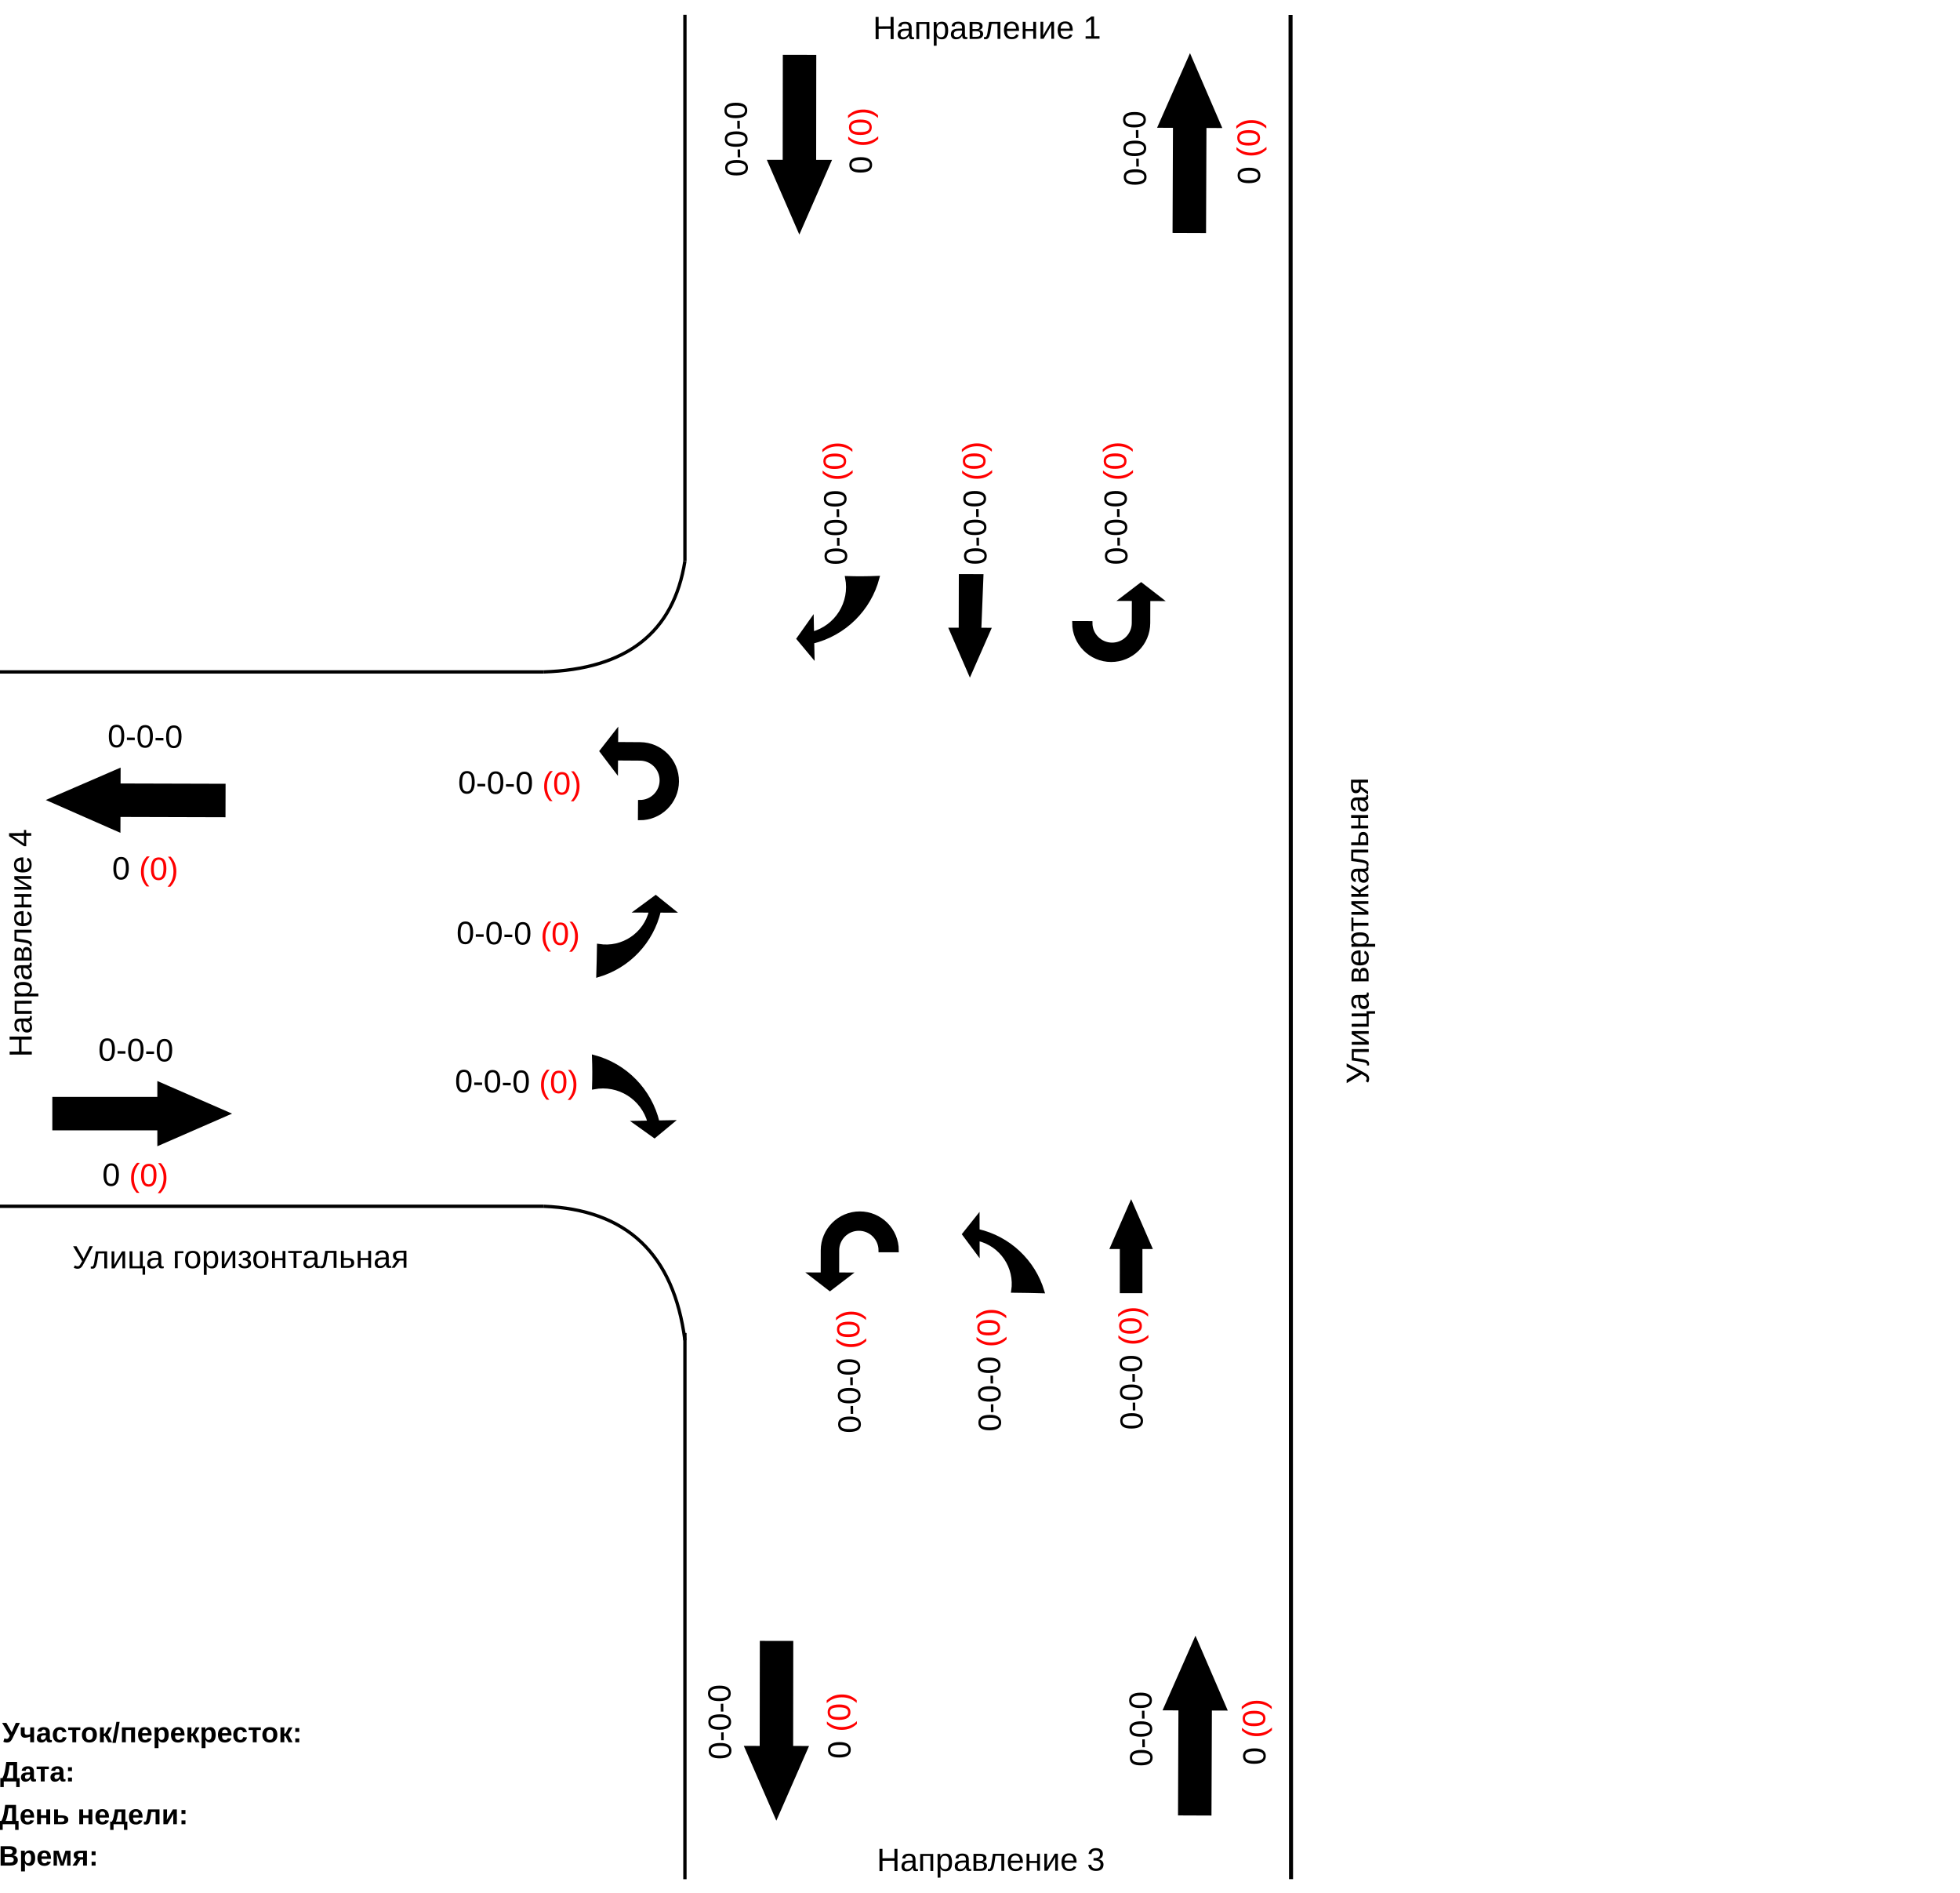
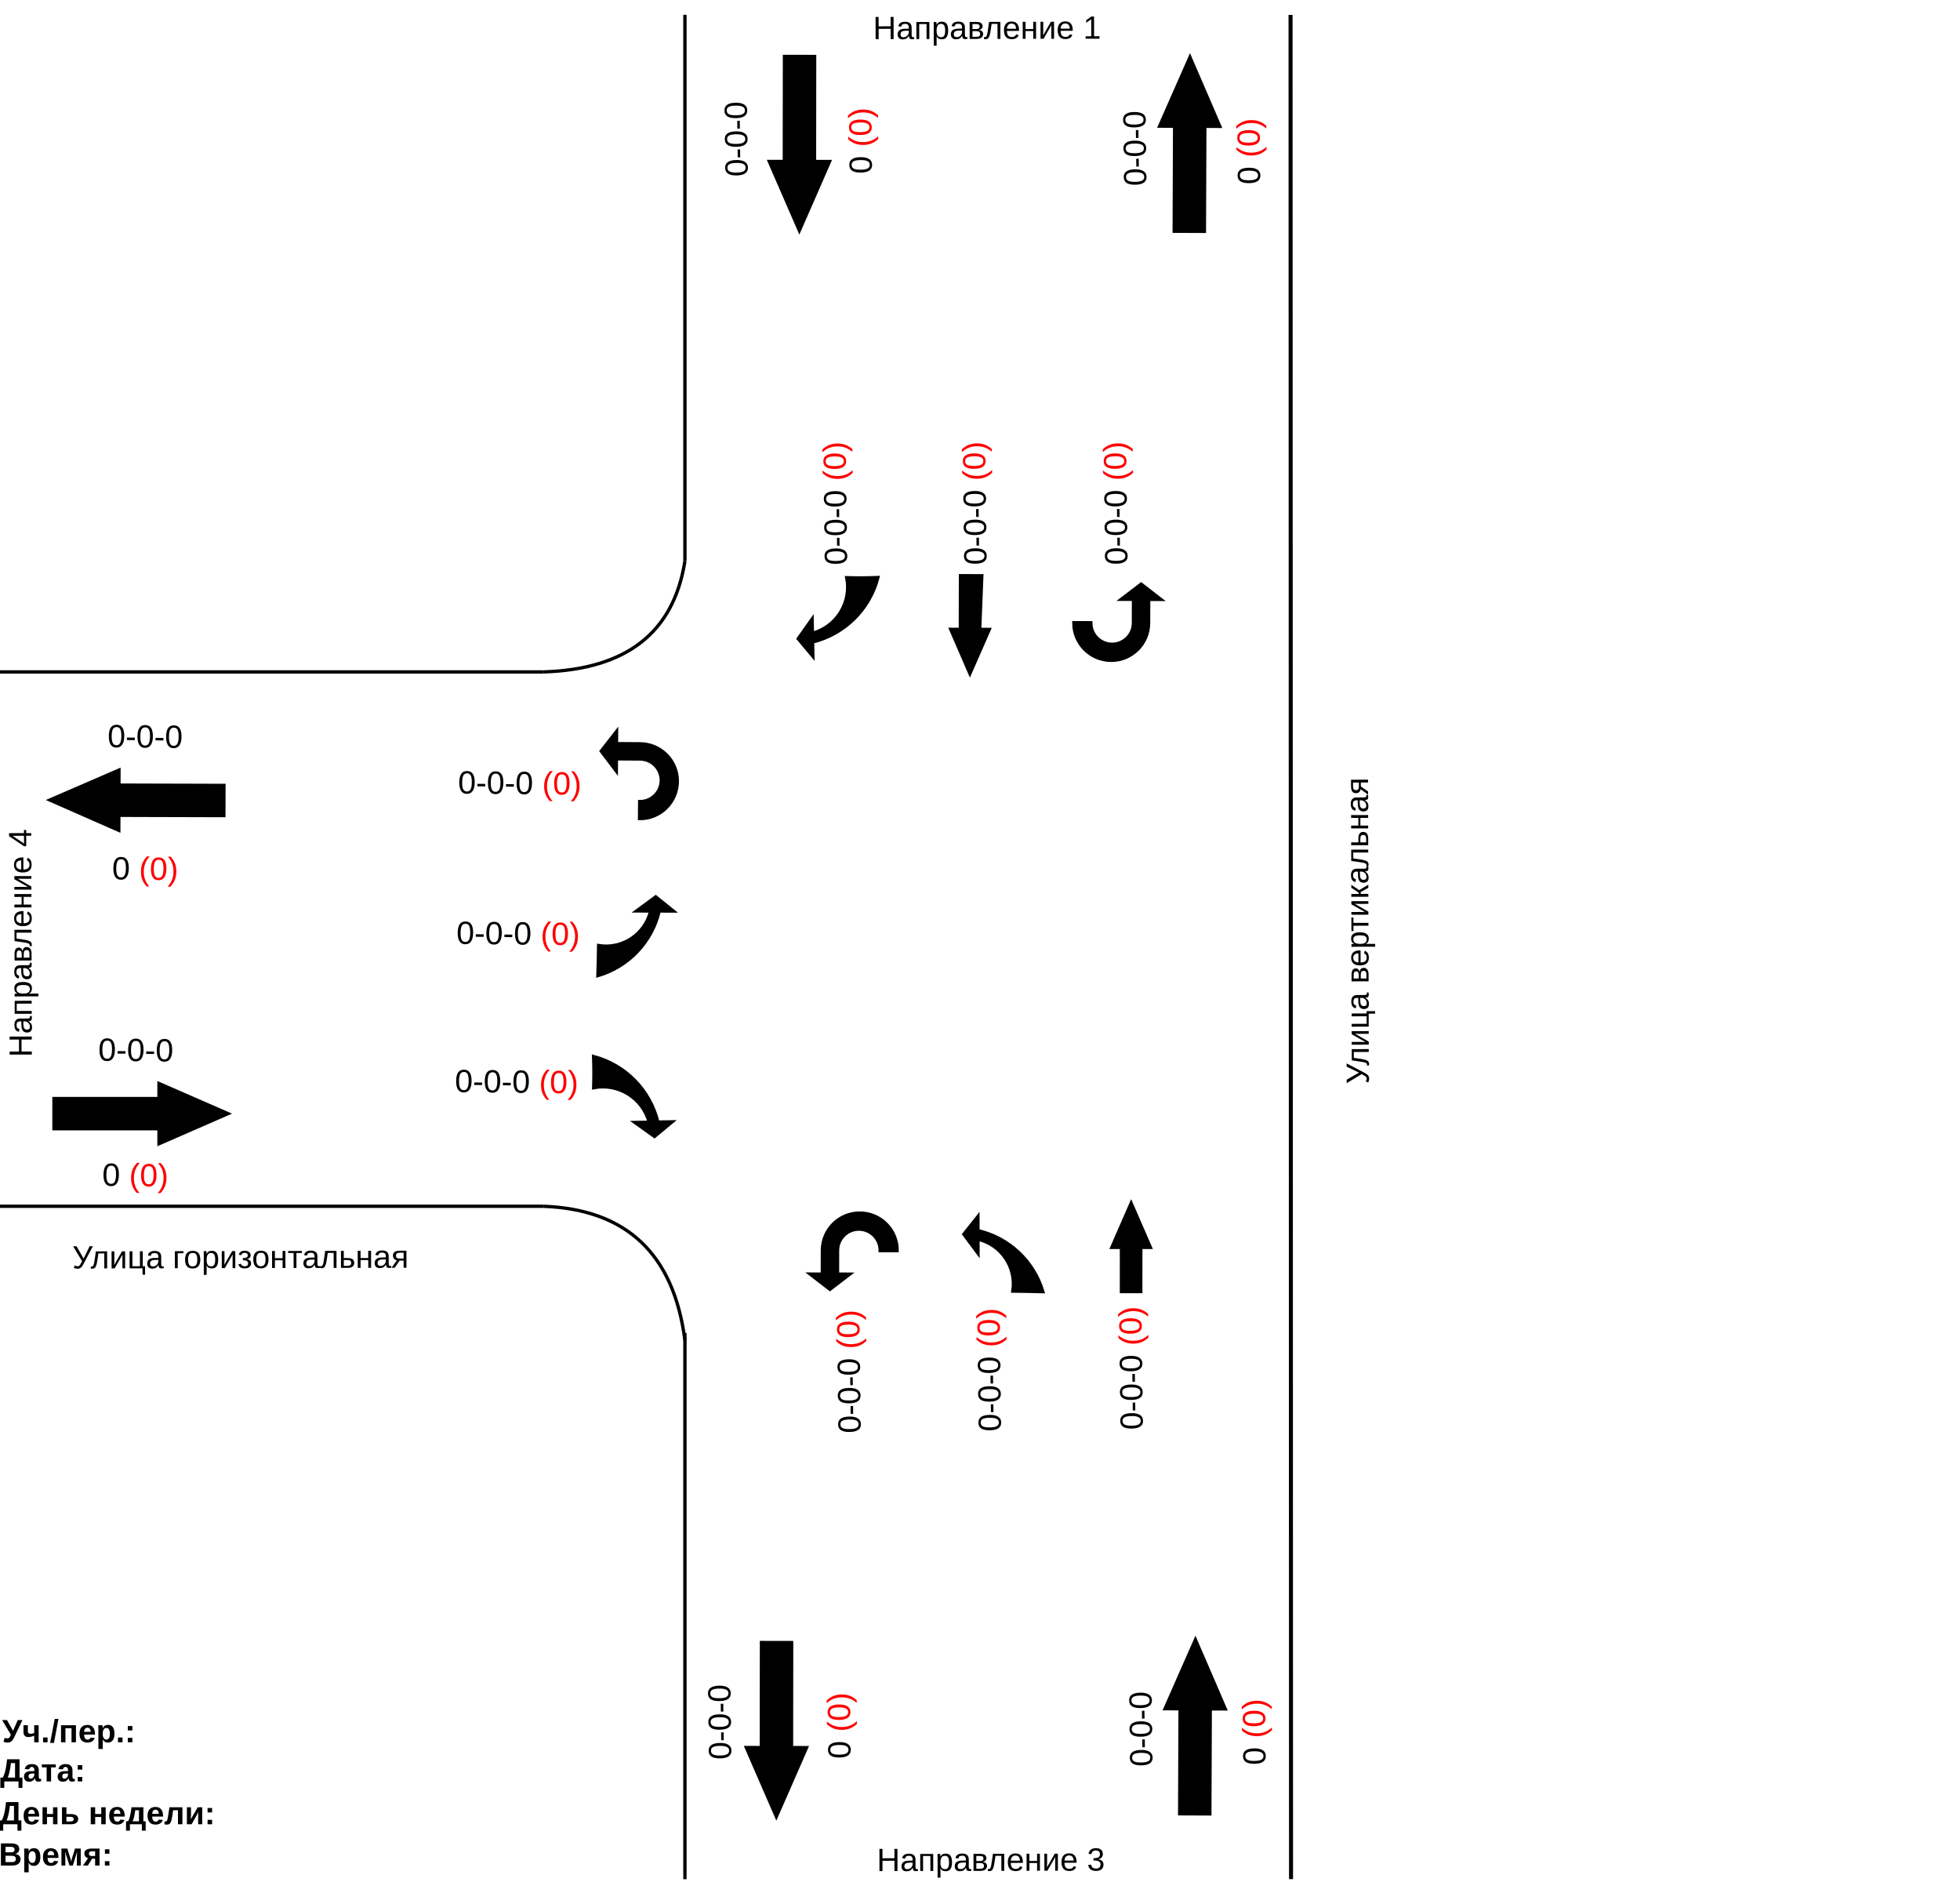
<svg xmlns="http://www.w3.org/2000/svg" xmlns:xlink="http://www.w3.org/1999/xlink" version="1.1" preserveAspectRatio="xMidYMid meet" viewBox="52.848 22.412 973.624 937.842" width="549px" height="530px">
  <rect id="svgEditorBackground" x="393.748" y="-276.635" width="972.87" height="937.493" style="fill:none; stroke: none;" />
  <defs id="svgEditorDefs">
    <polygon id="svgEditorShapeDefs" style="fill:rosybrown;stroke:black;vector-effect:non-scaling-stroke;stroke-width:1px;" />
  </defs>
  <defs>
    <path d="" id="dxt0pp92r" />
    <path d="M246.24 251.21L246.24 86.67" id="afM8RxwbQ" />
    <path d="M379.65 251.21L379.65 86.67" id="cfjMfgChV" />
    <path d="M422.27 284.61L589.65 284.61" id="b5OxVNm4Y" />
    <path d="M422.27 382.55L589.65 382.55" id="g77ZzNZA1" />
    <path d="M246.24 587.45L246.24 422.91" id="f23XxzPdA" />
    <path d="M379.65 587.45L379.65 422.91" id="dkQXXSdND" />
    <path d="" id="bz9rRvdM" />
    <path d="M379.65 422.91C383 396.95 397.21 383.5 422.27 382.55" id="afaO7SXaT" />
    <path d="M379.65 251.21C383 272.69 397.21 283.83 422.27 284.61" id="cvbV071s0" />
    <path d="M203.62 284.61L36.24 284.61" id="a5f9AhvgKh" />
    <path d="M246.24 251.21C242.88 272.69 228.68 283.83 203.62 284.61" id="a2ZFH71Etu" />
    <path d="M203.62 384.75L36.24 384.75" id="b1oZZ1esgB" />
    <path d="" id="b27HAQObv" />
    <path d="M246.24 425.11C242.88 399.15 228.68 385.7 203.62 384.75" id="a81I8t4SQv" />
  </defs>
  <g transform="matrix(1.6488 0 0 1.6488 -12.9192 -114.197)">
    <g>
      <g>
        <g>
          <use xlink:href="#dxt0pp92r" opacity="1" fill-opacity="0" stroke="#000000" stroke-width="1" stroke-opacity="1" />
        </g>
      </g>
      <g>
        <g>
          <use xlink:href="#afM8RxwbQ" opacity="1" fill-opacity="0" stroke="#000000" stroke-width="1" stroke-opacity="1" />
        </g>
      </g>
      <g transform="matrix(1 0 0 1 49.167 0)">
        <g>
                    
                </g>
      </g>
      <g transform="matrix(1 0 0 1 49.167 60.8119)">
        <g>
                    
                </g>
      </g>
      <g transform="matrix(1 0 0 1 0 60.8119)">
        <g>
          <use xlink:href="#f23XxzPdA" opacity="1" fill-opacity="0" stroke="#000000" stroke-width="1" stroke-opacity="1" />
        </g>
      </g>
      <g>
        <g>
          <use xlink:href="#bz9rRvdM" opacity="1" fill-opacity="0" stroke="#000000" stroke-width="1" stroke-opacity="1" />
        </g>
      </g>
      <g transform="matrix(1 0 0 1 49.167 60.8119)">
        <g>
                    
                </g>
      </g>
      <g transform="matrix(1 0 0 1 49.167 0)">
        <g>
                    
                </g>
      </g>
      <g>
        <g>
          <use xlink:href="#a5f9AhvgKh" opacity="1" fill-opacity="0" stroke="#000000" stroke-width="1" stroke-opacity="1" />
        </g>
      </g>
      <g>
        <g>
          <use xlink:href="#a2ZFH71Etu" opacity="1" fill-opacity="0" stroke="#000000" stroke-width="1" stroke-opacity="1" />
        </g>
      </g>
      <g transform="matrix(1 0 0 1 0 60.8119)">
        <g>
          <use xlink:href="#b1oZZ1esgB" opacity="1" fill-opacity="0" stroke="#000000" stroke-width="1" stroke-opacity="1" />
        </g>
      </g>
      <g>
        <g>
          <use xlink:href="#b27HAQObv" opacity="1" fill-opacity="0" stroke="#000000" stroke-width="1" stroke-opacity="1" />
        </g>
      </g>
      <g transform="matrix(1 0 0 1 0 60.8119)">
        <g>
          <use xlink:href="#a81I8t4SQv" opacity="1" fill-opacity="0" stroke="#000000" stroke-width="1" stroke-opacity="1" />
        </g>
      </g>
    </g>
  </g>
  <path d="M-73.572,1.743v-2l3.158,4l-3.158,4v-2h-4.842v-4Z" style="fill:black; stroke:black; vector-effect:non-scaling-stroke;stroke-width:1px;" id="Total_inside_Left_Arrow" transform="matrix(10.7734 0 0 3.71202 924.512 560.544)" />
  <path d="M71.814,-45.95v-2l3.158,4l-3.158,4v-2h-4.842v-4Z" style="fill:black; stroke:black; vector-effect:non-scaling-stroke;stroke-width:1px;" id="Total_outside_Left_Arrow" transform="matrix(-10.7734 -0.0302691 0.0104293 -3.71201 885.97 257.813)" />
  <path d="M-40.868,-86.453v-2l3.158,4l-3.158,4v-2h-4.842v-4Z" style="fill:black; stroke:black; vector-effect:non-scaling-stroke;stroke-width:1px;" id="Total_inside_Up_Arrow" transform="matrix(-0.012489 10.7734 -3.71202 -0.00430312 135.955 541.563)" />
  <path d="M39.003,53.896v-2l3.158,4l-3.158,4v-1.996h-4.842v-4.004Z" style="fill:black; stroke:black; vector-effect:non-scaling-stroke;stroke-width:1px;" id="Total_outside_Up_Arrow" transform="matrix(0.042758 -10.7734 3.712 0.0147324 434.675 503.372)" />
  <path d="M32.249,-84.715v-2l3.158,4l-3.158,4v-2h-4.842v-4Z" style="fill:black; stroke:black; vector-effect:non-scaling-stroke;stroke-width:1px;" id="Total_outside_Down_Arrow" transform="matrix(-0.012489 10.7734 -3.71202 -0.00430312 131.899 541.563)" />
  <path d="M-33.948,55.468v-2l3.158,4l-3.158,4v-2h-4.842v-4Z" style="fill:black; stroke:black; vector-effect:non-scaling-stroke;stroke-width:1px;" id="Total_inside_Down_Arrow" transform="matrix(0.042758 -10.7734 3.712 0.0147324 434.675 503.372)" />
  <path d="M33.584,-20.034a1.8,1.8,0,1,0,0,-3.6h-2v1l-1.25,-1.625l1.25,-1.625v1h2a2.25,2.25,0,0,1,0,6.25Z" style="fill:black; stroke:black; vector-effect:non-scaling-stroke;stroke-width:1px;" id="Down_around_Arrow" transform="matrix(0.00918477 -5.91972 5.91972 0.00918477 608.432 841.395)" />
  <path d="M-24.265,-37.572l1.25,-1.562v1.25a8,8,0,0,1,5.861,5.514a149.211,149.211,0,0,0,-2.687,-0.056a4.17,4.17,0,0,0,-3.174,-4.708v1.25Z" style="fill:black; stroke:black; vector-effect:non-scaling-stroke;stroke-width:1px;" id="Down_left_Arrow" transform="matrix(5.48497 -0.0129675 0.0129675 5.48497 665.299 840.103)" />
  <path d="M42.191,-90.491v-2l3.158,4l-3.158,4v-2h-3.196v-4Z" style="fill:black; stroke:black; vector-effect:non-scaling-stroke;stroke-width:1px;" id="Down_forward_Arrow" transform="matrix(0.00311775 -6.86452 2.36519 0.00107421 823.895 930.519)" />
  <path d="M33.283,18.458a1.8,1.8,0,1,0,0,-3.6h-2v1l-1.25,-1.625l1.25,-1.625v1h2a2.25,2.25,0,0,1,0,6.25Z" style="fill:black; stroke:black; vector-effect:non-scaling-stroke;stroke-width:1px;" id="Up_around_Arrow" transform="matrix(-0.0203657 5.91969 -5.91969 -0.0203657 704.572 134.067)" />
  <path d="M42.155,-21.49v-2l3.158,4l-3.158,4v-2h-3.882v-4.42Z" style="fill:black; stroke:black; vector-effect:non-scaling-stroke;stroke-width:1px;" id="Up_forward_Arrow" transform="matrix(-0.0160832 6.8645 -2.36518 -0.00554151 489.279 44.5352)" />
  <path d="M24.71,-38.283l-1.25,-1.562v1.25a8,8,0,0,0,-5.954,5.622a37.57,37.57,0,0,1,2.752,0.041a4.304,4.304,0,0,1,3.202,-4.913v1.25Z" style="fill:black; stroke:black; vector-effect:non-scaling-stroke;stroke-width:1px;" id="Up_right_Arrow" transform="matrix(-5.55229 0.11306 -0.11306 -5.55229 582.319 123.213)" />
  <path d="M63.096,50.892a1.8,1.8,0,1,0,0,-3.6h-2v1l-1.25,-1.625l1.25,-1.625v1h2a2.25,2.25,0,0,1,0,6.25Z" style="fill:black; stroke:black; vector-effect:non-scaling-stroke;stroke-width:1px;" id="Left_around_Arrow" transform="matrix(5.9196 0.0389758 -0.0389758 5.9196 -0.850919 115.831)" />
  <path d="M53.447,-69.134l1.25,-1.562v1.25a8,8,0,0,1,5.861,5.514a149.211,149.211,0,0,0,-2.687,-0.056a4.17,4.17,0,0,0,-3.174,-4.708v1.25Z" style="fill:black; stroke:black; vector-effect:non-scaling-stroke;stroke-width:1px;" id="Left_left_Arrow" transform="matrix(-0.014636 5.48497 -5.48497 -0.014636 0.154885 172.703)" />
  <path d="M63.796,-69.149l-1.25,-1.562v1.25a8,8,0,0,0,-5.954,5.622a37.57,37.57,0,0,1,2.752,0.041a4.304,4.304,0,0,1,3.202,-4.913v1.25Z" style="fill:black; stroke:black; vector-effect:non-scaling-stroke;stroke-width:1px;" id="Left_right_Arrow" transform="matrix(0.0956043 5.55262 -5.55262 0.0956043 -12.0891 238.049)" />
  <text dy="-0.5em" style="fill:black;font-family:Arial;font-size:20px;" id="e4_text" />
  <text dy="-0.5em" style="fill:black;font-family:Arial;font-size:20px;" id="e2_text" transform="matrix(1 0 0 1 -225.972 62.5768)" />
  <text dy="-0.5em" style="fill:black;font-family:Arial;font-size:20px;" id="e6_text" />
  <text dy="-0.5em" style="fill:black;font-family:Arial;font-size:20px;" id="e8_text" />
  <text style="fill:black;font-family:Arial;font-size:20px;" text-anchor="middle" x="497.903" y="116.134" id="Total_inside_Up" transform="matrix(-0.012085 -0.999927 0.999927 -0.012085 314.185 608.746)">
    <tspan x="517" id="Total_inside_Up" style="font-size:16px;">0-0-0</tspan>
  </text>
  <text style="fill:black;font-family:Arial;font-size:20px;" text-anchor="middle" x="448.733" y="314.182" id="Total_inside_Down" transform="matrix(-0.012085 -0.999927 0.999927 -0.012085 316.503 1345.76)">
    <tspan x="462" id="Total_inside_Down" style="font-size:16px;">0-0-0</tspan>
  </text>
  <text style="fill:black;font-family:Arial;font-size:20px;" text-anchor="middle" x="460.44" y="116.902" id="Total_inside_Left" transform="matrix(0.999945 0.010533 -0.010533 0.999945 -383.479 426.137)">
    <tspan x="505" id="Total_inside_Left" style="font-size:16px;">0-0-0</tspan>
  </text>
  <text style="fill:black;font-family:Arial;font-size:20px;" text-anchor="middle" x="496.739" y="314.071" id="Total_outside_Up" transform="matrix(-0.012085 -0.999927 0.999927 -0.012085 314.185 608.746)">
    <tspan x="510" id="Total_outside_Up" style="font-size:16px;">0-0-0</tspan>
  </text>
  <text style="fill:black;font-family:Arial;font-size:20px;" text-anchor="middle" x="450.612" y="105.031" id="Total_outside_Down" transform="matrix(-0.012085 -0.999927 0.999927 -0.012085 316.503 1345.76)">
    <tspan x="468" id="Total_outside_Down" style="font-size:16px;">0-0-0</tspan>
  </text>
  <text style="fill:black;font-family:Arial;font-size:16px;" text-anchor="middle" x="461.666" y="-38.861" id="Total_outside_Left" transform="matrix(0.999945 0.010533 -0.010533 0.999945 -383.479 426.137)">
    <tspan x="508" id="Total_outside_Left" style="font-size:16px;">0-0-0</tspan>
  </text>
  <text style="fill:black;font-family:Arial;font-size:16px;" x="303.234" y="302.415" id="Up_around" transform="matrix(-0.012085 -0.999927 0.999927 -0.012085 314.185 608.746)">
    <tspan x="303.234" id="Up_around_tspan1">0-0-0 </tspan>
    <tspan dx="0" id="Up_around_tspan2" fill="red">(0)</tspan>
  </text>
  <text style="fill:black;font-family:Arial;font-size:16px;" text-anchor="end" x="-193.582" y="164.704" id="Down_around" transform="matrix(-0.012085 -0.999927 0.999927 -0.012085 314.185 608.746)">
    <tspan x="-65" id="Down_around_tspan1">0-0-0 </tspan>
    <tspan dx="0" id="Down_around_tspan2" fill="red">(0)</tspan>
  </text>
  <text style="fill:black;font-family:Arial;font-size:16px;" text-anchor="end" x="665.515" y="-17.709" id="Left_around" transform="matrix(0.999945 0.010533 -0.010533 0.999945 -383.479 426.137)">
    <tspan x="725" id="Left_around_tspan1">0-0-0 </tspan>
    <tspan dx="0" id="Left_around_tspan2" fill="red">(0)</tspan>
  </text>
  <text style="fill:black;font-family:Arial;font-size:16px;" x="304.847" y="163.152" id="Up_right" transform="matrix(-0.012085 -0.999927 0.999927 -0.012085 314.185 608.746)">
    <tspan x="304.847" id="Up_right_tspan1">0-0-0 </tspan>
    <tspan dx="0" id="Up_right_tspan2" fill="red">(0)</tspan>
  </text>
  <text style="fill:black;font-family:Arial;font-size:16px;" text-anchor="end" x="601.476" y="130.609" id="Left_right" transform="matrix(0.999945 0.010533 -0.010533 0.999945 -383.479 426.137)">
    <tspan x="725" id="Left_right_tspan1">0-0-0 </tspan>
    <tspan dx="0" id="Left_right_tspan2" fill="red">(0)</tspan>
  </text>
  <text style="fill:black;font-family:Arial;font-size:16px;" x="304.08" y="232.429" id="Up_forward" transform="matrix(-0.012085 -0.999927 0.999927 -0.012085 314.185 608.746)">
    <tspan x="304.08" id="Up_forward_tspan1">0-0-0 </tspan>
    <tspan dx="0" id="Up_forward_tspan2" fill="red">(0)</tspan>
  </text>
  <text style="fill:black;font-family:Arial;font-size:16px;" text-anchor="end" x="-169.942" y="304.861" id="Down_forward" transform="matrix(-0.012085 -0.999927 0.999927 -0.012085 314.185 608.746)">
    <tspan x="-65" id="Down_forward_tspan1">0-0-0 </tspan>
    <tspan dx="0" id="Down_forward_tspan2" fill="red">(0)</tspan>
  </text>
  <text style="fill:black;font-family:Arial;font-size:16px;" text-anchor="end" x="-194.934" y="234.389" id="Down_left" transform="matrix(-0.012085 -0.999927 0.999927 -0.012085 314.185 608.746)">
    <tspan x="-65" id="Down_Left_tspan1">0-0-0 </tspan>
    <tspan dx="0" id="Down_Left_tspan2" fill="red">(0)</tspan>
  </text>
  <text style="fill:black;font-family:Arial;font-size:16px;" text-anchor="end" x="600.046" y="57" id="Left_left" transform="matrix(0.999945 0.010533 -0.010533 0.999945 -383.479 426.137)">
    <tspan x="725" id="Left_Left_tspan1">0-0-0 </tspan>
    <tspan dx="0" id="Left_Left_tspan2" fill="red">(0)</tspan>
  </text>
  <text style="fill:black;font-family:Arial;font-size:16px;" text-anchor="middle" x="534.912" y="93.62" id="TotalSum_inside_Up" transform="matrix(-0.00908829 -0.999959 0.999959 -0.00908829 397.429 669.029)">
    <tspan x="577" id="TotalSum_inside_Up_tspan1">0 </tspan>
    <tspan dx="0" id="TotalSum_inside_Up_tspan2" fill="red">(0)</tspan>
  </text>
  <text style="fill:black;font-family:Arial;font-size:16px;" text-anchor="middle" x="-249.38" y="282" id="TotalSum_inside_Down" transform="matrix(-0.00908829 -0.999959 0.999959 -0.00908829 397.429 669.029)">
    <tspan x="-215" id="TotalSum_inside_Down_tspan1">0 </tspan>
    <tspan dx="0" id="TotalSum_inside_Down_tspan2" fill="red">(0)</tspan>
  </text>
  <text style="fill:black;font-family:Arial;font-size:16px;" text-anchor="middle" x="481.386" y="-13.102" id="TotalSum_inside_Left" transform="matrix(0.999922 0.0125281 -0.0125281 0.999922 -407.109 616.955)">
    <tspan x="527" id="TotalSum_inside_Left_tspan1">0 </tspan>
    <tspan dx="0" id="TotalSum_inside_Left_tspan2" fill="red">(0)</tspan>
  </text>
  <text style="fill:black;font-family:Arial;font-size:16px;" text-anchor="middle" x="530.941" y="286.439" id="TotalSum_outside_Up" transform="matrix(-0.00908829 -0.999959 0.999959 -0.00908829 397.429 669.029)">
    <tspan x="570" id="TotalSum_outside_Up_tspan1">0 </tspan>
    <tspan dx="0" id="TotalSum_outside_Up_tspan2" fill="red">(0)</tspan>
  </text>
  <text style="fill:black;font-family:Arial;font-size:16px;" text-anchor="middle" x="-249.726" y="75.875" id="TotalSum_outside_Down" transform="matrix(-0.00908829 -0.999959 0.999959 -0.00908829 397.429 669.029)">
    <tspan x="-210" id="TotalSum_outside_Down_tspan1">0 </tspan>
    <tspan dx="0" id="TotalSum_outside_Down_tspan2" fill="red">(0)</tspan>
  </text>
  <text style="fill:black;font-family:Arial;font-size:16px;" text-anchor="middle" x="484.572" y="-165.331" id="TotalSum_outside_Left" transform="matrix(0.999922 0.0125281 -0.0125281 0.999922 -407.109 616.955)">
    <tspan x="530" id="TotalSum_outside_Left_tspan1">0 </tspan>
    <tspan dx="0" id="TotalSum_outside_Left_tspan2" fill="red">(0)</tspan>
  </text>
  <text style="fill:black;font-family:Arial;font-size:16px;" text-anchor="middle" x="42.5%" y="613.324" id="StreetName_Up" transform="matrix(0.999997 -0.0021031 0.0021031 0.999997 128.073 -571.761)">Направление 1</text>
  <text style="fill:black;font-family:Arial;font-size:16px;" text-anchor="middle" x="42.5%" y="1523.131" id="StreetName_Down" transform="matrix(0.999997 -0.0021031 0.0021031 0.999997 128.073 -571.761)">Направление 3</text>
  <text style="fill:black;font-family:Arial;font-size:16px;" text-anchor="middle" x="35.5%" y="54.016" id="StreetName_Left" transform="matrix(-0.00269868 -0.999996 0.999996 -0.00269868 15.4245 835.533)">Направление 4</text>
  <text style="fill:black;font-family:Arial;font-size:16px;" text-anchor="middle" x="350" y="718.141" id="StreetName_Vertical1" transform="matrix(-0.00269868 -0.999996 0.999996 -0.00269868 15.4245 835.533)">Улица вертикальная</text>
  <text style="fill:black;font-family:Arial;font-size:16px;" x="-41.893" y="1223.001" id="StreetName_Horizontal1" transform="matrix(0.999997 -0.0021031 0.0021031 0.999997 128.073 -571.761)">Улица горизонтальная</text>
-   <text style="fill:black;font-family:Arial;font-size:14px;stroke:none;" x="53.897" y="886.64" id="SectionOrIntersection">
-     <tspan x="53.897" id="SectionOrIntersection_tspan1" style="font-weight: bold;">Участок/перекресток: </tspan>
+   <text style="fill:black;font-family:Arial;font-size:16px;stroke:none;" x="53.897" y="886.64" id="SectionOrIntersection">
+     <tspan x="53.897" id="SectionOrIntersection_tspan1" style="font-weight: bold;">Уч./пер.: </tspan>
    <tspan dx="0" id="SectionOrIntersection_tspan2"> </tspan>
  </text>
-   <text style="fill:black;font-family:Arial;font-size:14px;" x="52.886" y="906.091" id="Date">
+   <text style="fill:black;font-family:Arial;font-size:16px;" x="52.886" y="906.091" id="Date">
    <tspan x="52.886" id="Date_tspan1" style="font-weight: bold;">Дата: </tspan>
    <tspan dx="0" id="Date_tspan2"> </tspan>
  </text>
-   <text style="fill:black;font-family:Arial;font-size:14px;" x="52.36" y="927.367" id="DayOfWeek">
+   <text style="fill:black;font-family:Arial;font-size:16px;" x="52.36" y="927.367" id="DayOfWeek">
    <tspan x="52.36" id="DayOfWeek_tspan1" style="font-weight: bold;">День недели: </tspan>
    <tspan dx="0" id="DayOfWeek_tspan2"> </tspan>
  </text>
-   <text style="fill:black;font-family:Arial;font-size:14px;" x="52.223" y="947.88" id="Time">
+   <text style="fill:black;font-family:Arial;font-size:16px;" x="52.223" y="947.88" id="Time">
    <tspan x="52.223" id="Time_tspan1" style="font-weight: bold;">Время: </tspan>
    <tspan dx="0" id="Time_tspan2"> </tspan>
  </text>
  <line id="e1_line" x1="693.928" y1="28.767" x2="694.166" y2="954.613" style="stroke:black;fill:none;stroke-width:2px;" />
</svg>
